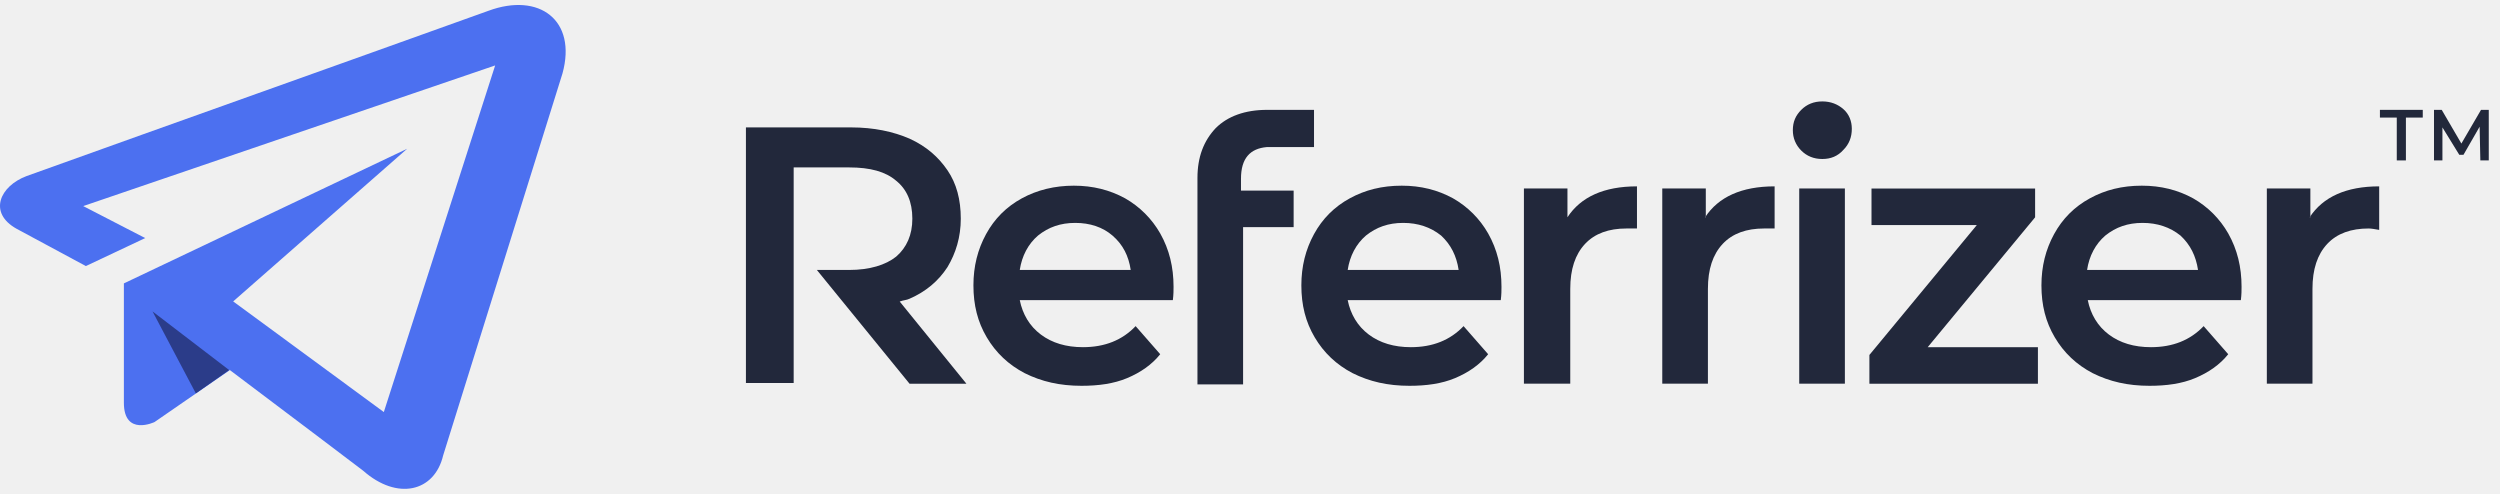
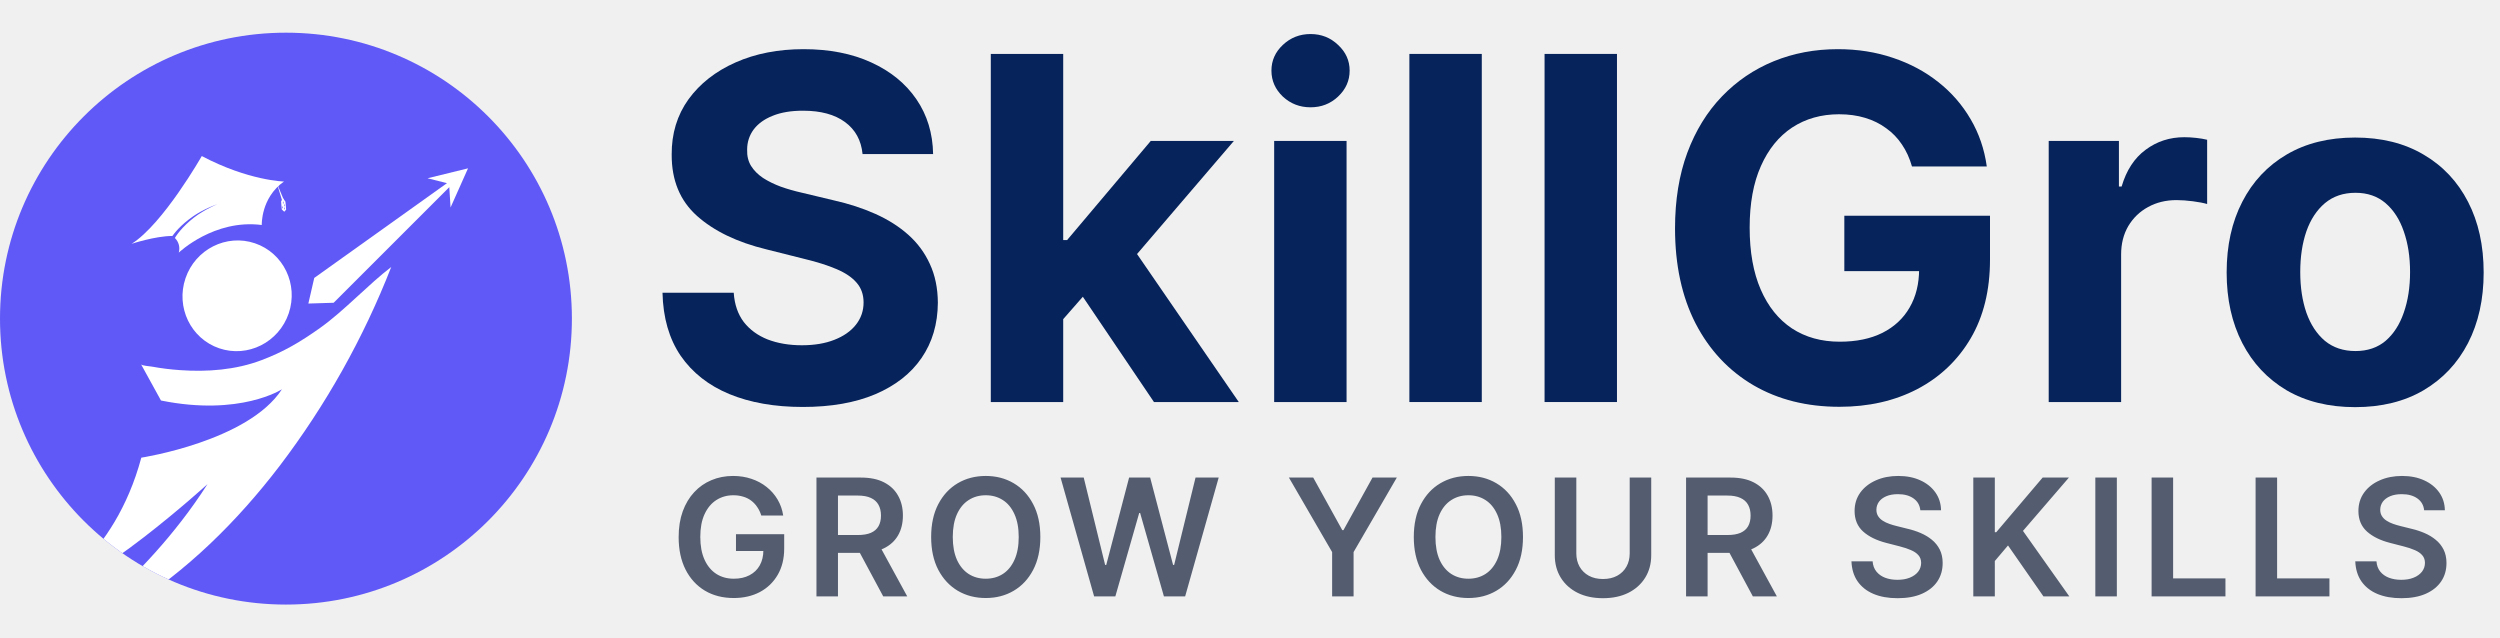
- <svg xmlns="http://www.w3.org/2000/svg" width="162" height="32" viewBox="0 0 162 32" fill="none">
-   <path fill-rule="evenodd" clip-rule="evenodd" d="M1.72 11.41C11.698 7.825 21.676 4.283 31.654 0.698C34.937 -0.511 37.399 1.303 36.449 4.758L28.717 29.509C28.155 31.884 25.736 32.446 23.533 30.502L20.51 28.213L14.894 23.98L10.013 27.349C10.013 27.349 8.027 28.299 8.027 26.096V18.364L26.384 9.639L15.11 19.531L24.872 26.701L32.086 4.24L5.392 13.354L9.409 15.427L5.564 17.241L1.072 14.823C-0.785 13.786 -0.008 12.058 1.72 11.41Z" fill="#4C70F0" />
-   <path fill-rule="evenodd" clip-rule="evenodd" d="M14.85 23.98L12.691 25.492L9.883 20.179L14.85 23.98Z" fill="#2B3C89" />
-   <path fill-rule="evenodd" clip-rule="evenodd" d="M76.046 18.584C76.046 18.812 76.046 19.085 76.001 19.449H66.081C66.263 20.359 66.718 21.133 67.446 21.678C68.174 22.224 69.084 22.497 70.176 22.497C71.587 22.497 72.725 22.043 73.589 21.133L75.182 22.953C74.636 23.635 73.907 24.136 73.043 24.5C72.178 24.864 71.177 25 70.085 25C68.675 25 67.492 24.727 66.4 24.181C65.353 23.635 64.534 22.861 63.943 21.86C63.351 20.86 63.078 19.767 63.078 18.493C63.078 17.265 63.351 16.173 63.897 15.172C64.443 14.171 65.217 13.397 66.218 12.851C67.219 12.305 68.356 12.032 69.585 12.032C70.813 12.032 71.906 12.305 72.906 12.851C73.862 13.397 74.636 14.171 75.182 15.126C75.773 16.173 76.046 17.31 76.046 18.584ZM69.676 14.444C68.72 14.444 67.947 14.717 67.264 15.263C66.627 15.809 66.218 16.582 66.081 17.492H73.27C73.134 16.582 72.77 15.854 72.088 15.263C71.451 14.717 70.632 14.444 69.676 14.444Z" fill="#22283B" />
-   <path fill-rule="evenodd" clip-rule="evenodd" d="M97.296 18.584C97.296 18.812 97.296 19.085 97.251 19.449H87.331C87.513 20.359 87.968 21.133 88.696 21.678C89.424 22.224 90.334 22.497 91.426 22.497C92.837 22.497 93.975 22.043 94.839 21.133L96.432 22.953C95.886 23.635 95.157 24.136 94.293 24.5C93.428 24.864 92.427 25 91.335 25C89.925 25 88.742 24.727 87.65 24.181C86.603 23.635 85.784 22.861 85.193 21.86C84.601 20.86 84.328 19.767 84.328 18.493C84.328 17.265 84.601 16.173 85.147 15.172C85.693 14.171 86.467 13.397 87.468 12.851C88.469 12.305 89.561 12.032 90.835 12.032C92.064 12.032 93.156 12.305 94.156 12.851C95.112 13.397 95.886 14.171 96.432 15.126C97.023 16.173 97.296 17.31 97.296 18.584ZM90.926 14.444C89.97 14.444 89.197 14.717 88.514 15.263C87.877 15.809 87.468 16.582 87.331 17.492H94.52C94.384 16.582 94.02 15.854 93.383 15.263C92.701 14.717 91.882 14.444 90.926 14.444Z" fill="#22283B" />
-   <path fill-rule="evenodd" clip-rule="evenodd" d="M101.571 14.078C102.436 12.759 103.937 12.076 106.076 12.076V14.806C105.803 14.806 105.575 14.806 105.393 14.806C104.256 14.806 103.346 15.125 102.709 15.807C102.072 16.49 101.753 17.445 101.753 18.719V24.862H98.75V12.213H101.571V14.078Z" fill="#22283B" />
-   <path fill-rule="evenodd" clip-rule="evenodd" d="M118.087 10.303C117.541 10.303 117.086 10.121 116.722 9.757C116.358 9.393 116.176 8.938 116.176 8.438C116.176 7.892 116.358 7.482 116.722 7.118C117.086 6.754 117.541 6.572 118.087 6.572C118.633 6.572 119.088 6.754 119.452 7.073C119.816 7.391 119.998 7.846 119.998 8.347C119.998 8.893 119.816 9.348 119.452 9.712C119.088 10.121 118.633 10.303 118.087 10.303Z" fill="#22283B" />
-   <path fill-rule="evenodd" clip-rule="evenodd" d="M116.59 12.213H119.548V24.862H116.59V12.213Z" fill="#22283B" />
-   <path fill-rule="evenodd" clip-rule="evenodd" d="M145.253 18.584C145.253 18.812 145.253 19.085 145.208 19.449H135.288C135.47 20.359 135.925 21.133 136.653 21.678C137.381 22.224 138.291 22.497 139.383 22.497C140.794 22.497 141.931 22.043 142.796 21.133L144.389 22.953C143.843 23.635 143.115 24.136 142.25 24.5C141.385 24.864 140.384 25 139.292 25C137.882 25 136.699 24.727 135.607 24.181C134.56 23.635 133.741 22.861 133.15 21.86C132.558 20.86 132.285 19.767 132.285 18.493C132.285 17.265 132.558 16.173 133.104 15.172C133.65 14.171 134.424 13.397 135.425 12.851C136.426 12.305 137.518 12.032 138.792 12.032C140.02 12.032 141.112 12.305 142.113 12.851C143.069 13.397 143.843 14.171 144.389 15.126C144.98 16.173 145.253 17.31 145.253 18.584ZM138.837 14.444C137.882 14.444 137.108 14.717 136.426 15.263C135.789 15.809 135.379 16.582 135.243 17.492H142.432C142.295 16.582 141.931 15.854 141.294 15.263C140.612 14.717 139.793 14.444 138.837 14.444Z" fill="#22283B" />
-   <path fill-rule="evenodd" clip-rule="evenodd" d="M149.666 14.078C150.531 12.759 152.032 12.076 154.171 12.076V14.897C153.898 14.852 153.67 14.806 153.488 14.806C152.351 14.806 151.441 15.125 150.804 15.807C150.167 16.49 149.848 17.445 149.848 18.719V24.862H146.891V12.213H149.712V14.078H149.666Z" fill="#22283B" />
-   <path fill-rule="evenodd" clip-rule="evenodd" d="M85.148 9.53C85.102 9.53 82.19 9.53 82.099 9.53C81.007 9.621 80.416 10.258 80.416 11.578V12.351H83.828V14.717H80.552V24.91H77.595V20.405V14.672V12.306V11.987V11.532C77.595 10.167 78.004 9.121 78.778 8.302C79.551 7.528 80.689 7.119 82.099 7.119C82.145 7.119 85.102 7.119 85.148 7.119V9.53Z" fill="#22283B" />
-   <path fill-rule="evenodd" clip-rule="evenodd" d="M58.301 19.54C58.528 19.449 58.756 19.449 58.938 19.358C59.984 18.903 60.803 18.221 61.395 17.311C61.941 16.401 62.259 15.354 62.259 14.171C62.259 12.943 61.986 11.896 61.395 11.031C60.803 10.167 60.03 9.484 58.938 8.984C57.891 8.529 56.617 8.256 55.161 8.256H48.336V24.818H51.43V10.849H55.025C56.39 10.849 57.391 11.122 58.073 11.714C58.756 12.26 59.12 13.079 59.12 14.171C59.12 15.217 58.756 16.037 58.073 16.628C57.391 17.174 56.344 17.493 55.025 17.493H52.932L58.938 24.864H62.623L58.301 19.54Z" fill="#22283B" />
-   <path fill-rule="evenodd" clip-rule="evenodd" d="M110.491 14.078C111.355 12.759 112.857 12.076 114.995 12.076V14.806C114.722 14.806 114.495 14.806 114.313 14.806C113.175 14.806 112.265 15.125 111.628 15.807C110.991 16.49 110.673 17.445 110.673 18.719V24.862H107.715V12.213H110.536V14.078H110.491Z" fill="#22283B" />
-   <path fill-rule="evenodd" clip-rule="evenodd" d="M155.311 7.619H154.219V7.119H156.995V7.619H155.903V10.395H155.311V7.619Z" fill="#22283B" />
-   <path fill-rule="evenodd" clip-rule="evenodd" d="M160.726 10.394L160.68 8.21L159.634 10.03H159.361L158.269 8.256V10.394H157.723V7.118H158.223L159.497 9.302L160.771 7.118H161.272V10.394H160.726Z" fill="#22283B" />
-   <path fill-rule="evenodd" clip-rule="evenodd" d="M132.057 22.5V24.866H121.137V23.001L128.099 14.583H121.273V12.217H131.875V14.082L124.913 22.5H132.057Z" fill="#22283B" />
+ <svg xmlns="http://www.w3.org/2000/svg" width="153" height="39" viewBox="0 0 153 39" fill="none">
+   <g clip-path="url(#clip0_6512_29)">
+     <g clip-path="url(#clip1_6512_29)">
+       <g clip-path="url(#clip2_6512_29)">
+         <mask id="mask0_6512_29" style="mask-type:luminance" maskUnits="userSpaceOnUse" x="0" y="0" width="153" height="39">
+           <path d="M153 0.5H0V38.5H153V0.5Z" fill="white" />
+         </mask>
+         <g mask="url(#mask0_6512_29)">
+           <path d="M52.789 9.427C52.706 8.588 52.348 7.936 51.717 7.472C51.086 7.007 50.23 6.775 49.148 6.775C48.413 6.775 47.792 6.879 47.286 7.087C46.78 7.288 46.391 7.569 46.121 7.929C45.857 8.29 45.725 8.699 45.725 9.157C45.712 9.538 45.791 9.871 45.965 10.155C46.145 10.44 46.391 10.686 46.703 10.894C47.015 11.095 47.376 11.272 47.785 11.425C48.194 11.57 48.631 11.695 49.096 11.799L51.01 12.257C51.939 12.465 52.792 12.742 53.569 13.089C54.346 13.436 55.018 13.862 55.587 14.368C56.156 14.875 56.596 15.471 56.908 16.158C57.227 16.844 57.39 17.631 57.397 18.519C57.39 19.823 57.057 20.953 56.398 21.91C55.747 22.86 54.803 23.599 53.569 24.126C52.342 24.646 50.861 24.906 49.127 24.906C47.407 24.906 45.909 24.643 44.633 24.116C43.364 23.589 42.372 22.808 41.658 21.775C40.951 20.735 40.58 19.448 40.545 17.916H44.904C44.952 18.63 45.157 19.227 45.517 19.705C45.885 20.177 46.374 20.534 46.984 20.776C47.601 21.012 48.298 21.13 49.075 21.13C49.838 21.13 50.5 21.019 51.062 20.797C51.631 20.575 52.071 20.267 52.383 19.872C52.695 19.476 52.851 19.022 52.851 18.509C52.851 18.03 52.709 17.628 52.425 17.302C52.147 16.976 51.738 16.699 51.197 16.47C50.663 16.241 50.008 16.033 49.231 15.846L46.911 15.263C45.115 14.826 43.697 14.143 42.657 13.214C41.616 12.284 41.1 11.033 41.107 9.458C41.1 8.169 41.443 7.042 42.136 6.078C42.837 5.114 43.797 4.361 45.018 3.82C46.239 3.279 47.626 3.009 49.179 3.009C50.76 3.009 52.14 3.279 53.319 3.82C54.505 4.361 55.428 5.114 56.086 6.078C56.745 7.042 57.085 8.158 57.106 9.427H52.789Z" fill="#06235B" />
+           <path d="M64.652 20.007L64.663 14.691H65.308L70.426 8.626H75.513L68.636 16.657H67.586L64.652 20.007ZM60.637 24.605V3.3H65.068V24.605H60.637ZM70.623 24.605L65.921 17.645L68.876 14.514L75.814 24.605H70.623Z" fill="#06235B" />
+           <path d="M77.979 24.605V8.626H82.41V24.605H77.979ZM80.205 6.567C79.546 6.567 78.981 6.348 78.51 5.911C78.045 5.467 77.812 4.937 77.812 4.32C77.812 3.709 78.045 3.186 78.51 2.749C78.981 2.305 79.546 2.083 80.205 2.083C80.864 2.083 81.426 2.305 81.89 2.749C82.362 3.186 82.598 3.709 82.598 4.32C82.598 4.937 82.362 5.467 81.89 5.911C81.426 6.348 80.864 6.567 80.205 6.567Z" fill="#06235B" />
+           <path d="M90.685 3.3V24.605H86.254V3.3H90.685Z" fill="#06235B" />
+           <path d="M98.959 3.3V24.605H94.527V3.3H98.959Z" fill="#06235B" />
+           <path d="M117.013 10.187C116.868 9.68 116.663 9.233 116.4 8.845C116.136 8.449 115.814 8.117 115.432 7.846C115.058 7.569 114.628 7.357 114.142 7.212C113.664 7.066 113.133 6.993 112.551 6.993C111.462 6.993 110.505 7.264 109.68 7.804C108.861 8.345 108.223 9.133 107.766 10.166C107.308 11.192 107.079 12.447 107.079 13.932C107.079 15.416 107.304 16.678 107.755 17.718C108.206 18.758 108.844 19.552 109.669 20.1C110.495 20.641 111.469 20.912 112.592 20.912C113.612 20.912 114.482 20.731 115.203 20.371C115.932 20.003 116.486 19.487 116.868 18.821C117.256 18.155 117.45 17.368 117.45 16.459L118.366 16.595H112.873V13.203H121.788V15.887C121.788 17.76 121.393 19.369 120.602 20.714C119.812 22.053 118.723 23.086 117.336 23.814C115.949 24.535 114.361 24.896 112.572 24.896C110.574 24.896 108.82 24.456 107.308 23.575C105.796 22.687 104.617 21.428 103.771 19.799C102.932 18.162 102.512 16.22 102.512 13.973C102.512 12.246 102.762 10.707 103.261 9.354C103.767 7.995 104.475 6.844 105.383 5.901C106.292 4.958 107.349 4.24 108.556 3.747C109.763 3.255 111.07 3.009 112.478 3.009C113.685 3.009 114.808 3.186 115.848 3.539C116.889 3.886 117.811 4.379 118.616 5.017C119.427 5.655 120.089 6.414 120.602 7.295C121.116 8.169 121.445 9.133 121.591 10.187H117.013Z" fill="#06235B" />
+           <path d="M125.381 24.605V8.626H129.678V11.414H129.844C130.135 10.422 130.624 9.673 131.311 9.167C131.998 8.654 132.788 8.397 133.683 8.397C133.905 8.397 134.144 8.411 134.401 8.439C134.657 8.467 134.883 8.505 135.077 8.553V12.486C134.869 12.423 134.581 12.368 134.213 12.319C133.846 12.271 133.509 12.246 133.204 12.246C132.552 12.246 131.97 12.389 131.457 12.673C130.95 12.95 130.548 13.339 130.25 13.838C129.959 14.337 129.813 14.913 129.813 15.565V24.605H125.381Z" fill="#06235B" />
+           <path d="M144.135 24.917C142.52 24.917 141.122 24.573 139.943 23.887C138.771 23.193 137.866 22.229 137.228 20.995C136.59 19.754 136.271 18.315 136.271 16.678C136.271 15.027 136.59 13.585 137.228 12.35C137.866 11.109 138.771 10.145 139.943 9.458C141.122 8.765 142.52 8.418 144.135 8.418C145.751 8.418 147.145 8.765 148.317 9.458C149.496 10.145 150.405 11.109 151.043 12.35C151.681 13.585 152 15.027 152 16.678C152 18.315 151.681 19.754 151.043 20.995C150.405 22.229 149.496 23.193 148.317 23.887C147.145 24.573 145.751 24.917 144.135 24.917ZM144.156 21.484C144.891 21.484 145.505 21.276 145.998 20.86C146.49 20.437 146.861 19.861 147.111 19.133C147.367 18.405 147.496 17.576 147.496 16.647C147.496 15.717 147.367 14.889 147.111 14.16C146.861 13.432 146.49 12.857 145.998 12.434C145.505 12.011 144.891 11.799 144.156 11.799C143.414 11.799 142.79 12.011 142.284 12.434C141.784 12.857 141.407 13.432 141.15 14.16C140.9 14.889 140.775 15.717 140.775 16.647C140.775 17.576 140.9 18.405 141.15 19.133C141.407 19.861 141.784 20.437 142.284 20.86C142.79 21.276 143.414 21.484 144.156 21.484Z" fill="#06235B" />
+           <path d="M46.59 31.55C46.531 31.358 46.449 31.186 46.345 31.035C46.243 30.881 46.12 30.75 45.976 30.641C45.834 30.532 45.67 30.45 45.486 30.396C45.301 30.339 45.1 30.31 44.882 30.31C44.491 30.31 44.143 30.409 43.838 30.605C43.532 30.802 43.292 31.09 43.117 31.472C42.944 31.85 42.858 32.312 42.858 32.856C42.858 33.406 42.944 33.871 43.117 34.252C43.29 34.633 43.53 34.923 43.838 35.122C44.146 35.319 44.503 35.417 44.91 35.417C45.28 35.417 45.599 35.346 45.869 35.204C46.141 35.062 46.351 34.861 46.498 34.6C46.644 34.337 46.718 34.03 46.718 33.677L47.016 33.723H45.042V32.693H47.993V33.567C47.993 34.189 47.86 34.728 47.595 35.182C47.33 35.637 46.965 35.987 46.501 36.234C46.037 36.477 45.505 36.599 44.903 36.599C44.233 36.599 43.645 36.449 43.138 36.148C42.634 35.845 42.24 35.416 41.956 34.859C41.674 34.301 41.533 33.638 41.533 32.871C41.533 32.284 41.616 31.759 41.782 31.298C41.95 30.836 42.184 30.444 42.485 30.122C42.785 29.798 43.138 29.552 43.543 29.384C43.948 29.213 44.388 29.128 44.864 29.128C45.267 29.128 45.642 29.187 45.99 29.305C46.338 29.421 46.647 29.587 46.917 29.803C47.189 30.018 47.413 30.274 47.588 30.57C47.763 30.866 47.878 31.192 47.932 31.55H46.59ZM49.967 36.5V29.227H52.694C53.253 29.227 53.721 29.324 54.1 29.518C54.481 29.713 54.769 29.985 54.963 30.335C55.16 30.683 55.258 31.089 55.258 31.553C55.258 32.02 55.158 32.425 54.96 32.768C54.763 33.109 54.473 33.373 54.09 33.56C53.706 33.744 53.235 33.837 52.676 33.837H50.734V32.743H52.499C52.825 32.743 53.093 32.698 53.301 32.608C53.51 32.516 53.663 32.382 53.763 32.207C53.865 32.029 53.916 31.811 53.916 31.553C53.916 31.295 53.865 31.075 53.763 30.893C53.661 30.708 53.506 30.568 53.298 30.474C53.089 30.377 52.821 30.328 52.492 30.328H51.284V36.5H49.967ZM53.724 33.205L55.524 36.5H54.054L52.285 33.205H53.724ZM63.669 32.864C63.669 33.647 63.522 34.318 63.229 34.877C62.938 35.434 62.54 35.86 62.036 36.156C61.534 36.452 60.964 36.599 60.328 36.599C59.691 36.599 59.12 36.452 58.616 36.156C58.114 35.857 57.716 35.43 57.423 34.874C57.132 34.315 56.986 33.645 56.986 32.864C56.986 32.08 57.132 31.41 57.423 30.854C57.716 30.295 58.114 29.868 58.616 29.572C59.12 29.276 59.691 29.128 60.328 29.128C60.964 29.128 61.534 29.276 62.036 29.572C62.54 29.868 62.938 30.295 63.229 30.854C63.522 31.41 63.669 32.08 63.669 32.864ZM62.345 32.864C62.345 32.312 62.258 31.847 62.085 31.468C61.915 31.087 61.678 30.799 61.375 30.605C61.072 30.409 60.723 30.31 60.328 30.31C59.932 30.31 59.583 30.409 59.28 30.605C58.977 30.799 58.739 31.087 58.566 31.468C58.396 31.847 58.31 32.312 58.31 32.864C58.31 33.415 58.396 33.882 58.566 34.263C58.739 34.642 58.977 34.929 59.28 35.126C59.583 35.32 59.932 35.417 60.328 35.417C60.723 35.417 61.072 35.32 61.375 35.126C61.678 34.929 61.915 34.642 62.085 34.263C62.258 33.882 62.345 33.415 62.345 32.864ZM66.96 36.5L64.907 29.227H66.324L67.634 34.572H67.702L69.101 29.227H70.39L71.793 34.575H71.857L73.167 29.227H74.584L72.531 36.5H71.232L69.776 31.397H69.719L68.259 36.5H66.96ZM78.881 29.227H80.369L82.148 32.445H82.219L83.998 29.227H85.486L82.84 33.787V36.5H81.526V33.787L78.881 29.227ZM93.207 32.864C93.207 33.647 93.061 34.318 92.767 34.877C92.476 35.434 92.078 35.86 91.574 36.156C91.072 36.452 90.503 36.599 89.866 36.599C89.229 36.599 88.658 36.452 88.154 36.156C87.652 35.857 87.254 35.43 86.961 34.874C86.67 34.315 86.524 33.645 86.524 32.864C86.524 32.08 86.67 31.41 86.961 30.854C87.254 30.295 87.652 29.868 88.154 29.572C88.658 29.276 89.229 29.128 89.866 29.128C90.503 29.128 91.072 29.276 91.574 29.572C92.078 29.868 92.476 30.295 92.767 30.854C93.061 31.41 93.207 32.08 93.207 32.864ZM91.883 32.864C91.883 32.312 91.796 31.847 91.624 31.468C91.453 31.087 91.216 30.799 90.913 30.605C90.61 30.409 90.261 30.31 89.866 30.31C89.47 30.31 89.121 30.409 88.818 30.605C88.515 30.799 88.277 31.087 88.104 31.468C87.934 31.847 87.849 32.312 87.849 32.864C87.849 33.415 87.934 33.882 88.104 34.263C88.277 34.642 88.515 34.929 88.818 35.126C89.121 35.32 89.47 35.417 89.866 35.417C90.261 35.417 90.61 35.32 90.913 35.126C91.216 34.929 91.453 34.642 91.624 34.263C91.796 33.882 91.883 33.415 91.883 32.864ZM99.737 29.227H101.055V33.979C101.055 34.499 100.931 34.958 100.686 35.353C100.442 35.748 100.098 36.057 99.656 36.28C99.213 36.5 98.696 36.61 98.104 36.61C97.51 36.61 96.991 36.5 96.549 36.28C96.106 36.057 95.763 35.748 95.519 35.353C95.275 34.958 95.153 34.499 95.153 33.979V29.227H96.471V33.869C96.471 34.172 96.537 34.441 96.669 34.678C96.804 34.915 96.994 35.101 97.237 35.236C97.481 35.368 97.77 35.435 98.104 35.435C98.438 35.435 98.727 35.368 98.971 35.236C99.217 35.101 99.406 34.915 99.539 34.678C99.671 34.441 99.737 34.172 99.737 33.869V29.227ZM103.187 36.5V29.227H105.915C106.473 29.227 106.942 29.324 107.321 29.518C107.701 29.713 107.99 29.985 108.184 30.335C108.38 30.683 108.479 31.089 108.479 31.553C108.479 32.02 108.379 32.425 108.18 32.768C107.984 33.109 107.694 33.373 107.31 33.56C106.926 33.744 106.456 33.837 105.897 33.837H103.955V32.743H105.719C106.046 32.743 106.314 32.698 106.522 32.608C106.73 32.516 106.884 32.382 106.984 32.207C107.085 32.029 107.136 31.811 107.136 31.553C107.136 31.295 107.085 31.075 106.984 30.893C106.882 30.708 106.727 30.568 106.518 30.474C106.31 30.377 106.041 30.328 105.712 30.328H104.505V36.5H103.187ZM106.945 33.205L108.745 36.5H107.275L105.506 33.205H106.945ZM117.524 31.227C117.491 30.916 117.351 30.675 117.104 30.502C116.86 30.329 116.544 30.243 116.154 30.243C115.879 30.243 115.643 30.284 115.447 30.367C115.25 30.45 115.1 30.562 114.996 30.704C114.892 30.847 114.838 31.009 114.836 31.191C114.836 31.343 114.87 31.474 114.939 31.585C115.01 31.697 115.105 31.791 115.227 31.869C115.347 31.945 115.48 32.009 115.628 32.061C115.775 32.113 115.923 32.157 116.072 32.193L116.754 32.363C117.028 32.427 117.292 32.513 117.546 32.622C117.8 32.731 118.03 32.868 118.231 33.034C118.435 33.2 118.596 33.4 118.714 33.634C118.831 33.869 118.891 34.143 118.891 34.458C118.891 34.884 118.783 35.26 118.565 35.584C118.347 35.906 118.032 36.158 117.62 36.34C117.211 36.52 116.715 36.61 116.132 36.61C115.565 36.61 115.075 36.523 114.658 36.347C114.243 36.172 113.92 35.916 113.685 35.58C113.452 35.244 113.327 34.834 113.309 34.352H114.604C114.623 34.605 114.701 34.816 114.84 34.984C114.977 35.152 115.156 35.277 115.376 35.36C115.598 35.443 115.847 35.484 116.122 35.484C116.408 35.484 116.659 35.442 116.874 35.356C117.092 35.269 117.263 35.148 117.386 34.994C117.509 34.838 117.572 34.656 117.574 34.447C117.572 34.258 117.516 34.102 117.407 33.979C117.298 33.853 117.145 33.749 116.949 33.666C116.755 33.581 116.528 33.505 116.267 33.439L115.44 33.226C114.841 33.072 114.367 32.839 114.019 32.526C113.674 32.211 113.501 31.794 113.501 31.273C113.501 30.844 113.617 30.469 113.849 30.147C114.083 29.825 114.402 29.575 114.804 29.398C115.207 29.218 115.661 29.128 116.171 29.128C116.687 29.128 117.14 29.218 117.528 29.398C117.918 29.575 118.225 29.823 118.448 30.14C118.67 30.455 118.785 30.817 118.792 31.227H117.524ZM120.766 36.5V29.227H122.083V32.569H122.172L125.01 29.227H126.618L123.806 32.491L126.643 36.5H125.059L122.89 33.382L122.083 34.334V36.5H120.766ZM129.551 29.227V36.5H128.234V29.227H129.551ZM131.678 36.5V29.227H132.995V35.396H136.198V36.5H131.678ZM138.042 36.5V29.227H139.359V35.396H142.562V36.5H138.042ZM148.357 31.227C148.325 30.916 148.185 30.675 147.939 30.502C147.695 30.329 147.378 30.243 146.988 30.243C146.713 30.243 146.477 30.284 146.281 30.367C146.084 30.45 145.933 30.562 145.829 30.704C145.726 30.847 145.672 31.009 145.67 31.191C145.67 31.343 145.704 31.474 145.773 31.585C145.844 31.697 145.939 31.791 146.061 31.869C146.181 31.945 146.314 32.009 146.462 32.061C146.609 32.113 146.757 32.157 146.906 32.193L147.588 32.363C147.862 32.427 148.126 32.513 148.38 32.622C148.634 32.731 148.864 32.868 149.064 33.034C149.269 33.2 149.43 33.4 149.548 33.634C149.665 33.869 149.725 34.143 149.725 34.458C149.725 34.884 149.617 35.26 149.398 35.584C149.18 35.906 148.866 36.158 148.454 36.34C148.045 36.52 147.549 36.61 146.965 36.61C146.399 36.61 145.909 36.523 145.492 36.347C145.077 36.172 144.754 35.916 144.519 35.58C144.287 35.244 144.161 34.834 144.143 34.352H145.439C145.458 34.605 145.536 34.816 145.674 34.984C145.811 35.152 145.99 35.277 146.21 35.36C146.432 35.443 146.681 35.484 146.956 35.484C147.242 35.484 147.493 35.442 147.708 35.356C147.926 35.269 148.096 35.148 148.219 34.994C148.342 34.838 148.406 34.656 148.408 34.447C148.406 34.258 148.35 34.102 148.241 33.979C148.132 33.853 147.979 33.749 147.783 33.666C147.589 33.581 147.362 33.505 147.101 33.439L146.273 33.226C145.674 33.072 145.201 32.839 144.853 32.526C144.508 32.211 144.335 31.794 144.335 31.273C144.335 30.844 144.451 30.469 144.683 30.147C144.917 29.825 145.235 29.575 145.637 29.398C146.04 29.218 146.495 29.128 147.005 29.128C147.521 29.128 147.973 29.218 148.361 29.398C148.751 29.575 149.059 29.823 149.282 30.14C149.504 30.455 149.618 30.817 149.626 31.227H148.357Z" fill="#545D70" />
+           <path d="M0 19.5C0 9.835 7.835 2 17.5 2C27.165 2 35 9.835 35 19.5C35 29.165 27.165 37 17.5 37C7.835 37 0 29.165 0 19.5Z" fill="#6059F7" />
+           <mask id="mask1_6512_29" style="mask-type:alpha" maskUnits="userSpaceOnUse" x="0" y="2" width="35" height="35">
+             <path d="M0 19.5C0 9.835 7.835 2 17.5 2C27.165 2 35 9.835 35 19.5C35 29.165 27.165 37 17.5 37C7.835 37 0 29.165 0 19.5Z" fill="#6059F7" />
+           </mask>
+           <g mask="url(#mask1_6512_29)">
+             <path d="M13.417 21.316C15.161 21.91 17.065 20.953 17.669 19.178C18.273 17.404 17.349 15.484 15.605 14.89C13.861 14.297 11.957 15.254 11.353 17.028C10.749 18.802 11.673 20.722 13.417 21.316Z" fill="white" />
+             <path d="M17.262 12.265L16.939 11.203L17.366 12.226L17.262 12.265Z" fill="white" />
+             <path d="M17.494 12.611L17.468 12.34L17.314 12.126L17.203 12.33L17.223 12.578L17.245 12.818L17.396 12.959L17.511 12.832L17.494 12.611ZM17.317 12.458C17.31 12.435 17.309 12.411 17.313 12.388C17.317 12.364 17.326 12.342 17.341 12.323C17.367 12.4 17.345 12.507 17.317 12.458ZM17.274 12.744C17.268 12.722 17.267 12.698 17.271 12.674C17.275 12.651 17.284 12.629 17.298 12.61C17.324 12.686 17.302 12.793 17.274 12.744ZM17.4 12.623C17.393 12.6 17.392 12.576 17.396 12.553C17.4 12.529 17.409 12.507 17.424 12.488C17.447 12.559 17.424 12.666 17.4 12.623ZM17.392 12.811C17.385 12.789 17.383 12.765 17.387 12.742C17.391 12.718 17.401 12.696 17.415 12.677C17.441 12.754 17.419 12.861 17.392 12.811Z" fill="white" />
+             <path d="M17.379 11.109C17.379 11.109 15.207 11.061 12.349 9.55C12.349 9.55 9.982 13.71 8.055 14.922C8.055 14.922 9.491 14.444 10.546 14.441L10.578 14.407L10.592 14.387C10.607 14.365 10.629 14.336 10.659 14.298C10.718 14.224 10.804 14.119 10.915 14.002C10.972 13.941 11.032 13.881 11.096 13.822C11.163 13.76 11.233 13.693 11.31 13.629C11.386 13.564 11.467 13.5 11.549 13.435C11.632 13.37 11.72 13.31 11.806 13.248C11.891 13.185 11.984 13.132 12.071 13.076L12.335 12.924L12.589 12.794C12.669 12.751 12.749 12.72 12.82 12.688C12.89 12.655 12.96 12.624 13.018 12.603L13.173 12.544L13.309 12.493L13.177 12.552L13.025 12.621C12.966 12.644 12.904 12.681 12.834 12.716C12.763 12.752 12.69 12.789 12.609 12.835L12.366 12.979L12.117 13.136C12.033 13.197 11.948 13.256 11.865 13.32C11.783 13.384 11.702 13.449 11.624 13.518C11.546 13.587 11.471 13.652 11.401 13.721C11.331 13.791 11.264 13.856 11.202 13.921C11.14 13.986 11.085 14.05 11.036 14.106C10.934 14.225 10.858 14.33 10.806 14.403C10.781 14.44 10.761 14.468 10.75 14.487L10.73 14.518L10.705 14.568C10.82 14.68 10.903 14.823 10.945 14.98C10.986 15.137 10.985 15.304 10.94 15.461C10.94 15.461 13.105 13.392 16.02 13.77C16.02 13.77 15.956 12.109 17.379 11.109Z" fill="white" />
+             <path d="M8.633 22.297C8.681 22.384 9.199 22.419 9.285 22.435C9.857 22.54 10.434 22.612 11.015 22.652C12.685 22.77 14.418 22.642 16.004 22.042C17.383 21.52 18.41 20.909 19.602 20.06C21.081 19.005 22.546 17.403 23.943 16.341C22.239 20.7 19.939 24.8 17.11 28.519C14.515 31.912 11.424 34.968 7.801 37.216C6.269 38.172 4.645 38.966 2.955 39.585C2.955 39.585 8.687 35.901 12.698 29.63C12.698 29.63 5.647 36.053 2.68 36.372C2.68 36.372 6.987 34.213 8.648 28.009C8.648 28.009 15.194 27.004 17.255 23.822C17.255 23.822 14.709 25.493 9.852 24.511L8.633 22.297Z" fill="white" />
+             <path d="M18.871 18.577L19.232 17.009L27.355 11.21L26.165 10.91L28.643 10.302L27.574 12.699L27.497 11.455L20.419 18.529L18.871 18.577Z" fill="white" />
+           </g>
+         </g>
+       </g>
+     </g>
+   </g>
+   <defs>
+     <clipPath id="clip0_6512_29">
+       <rect width="153" height="38" fill="white" transform="translate(0 0.5)" />
+     </clipPath>
+     <clipPath id="clip1_6512_29">
+       <rect width="153" height="38" fill="white" transform="translate(0 0.5)" />
+     </clipPath>
+     <clipPath id="clip2_6512_29">
+       <rect width="153" height="38" fill="white" transform="translate(0 0.5)" />
+     </clipPath>
+   </defs>
</svg>
